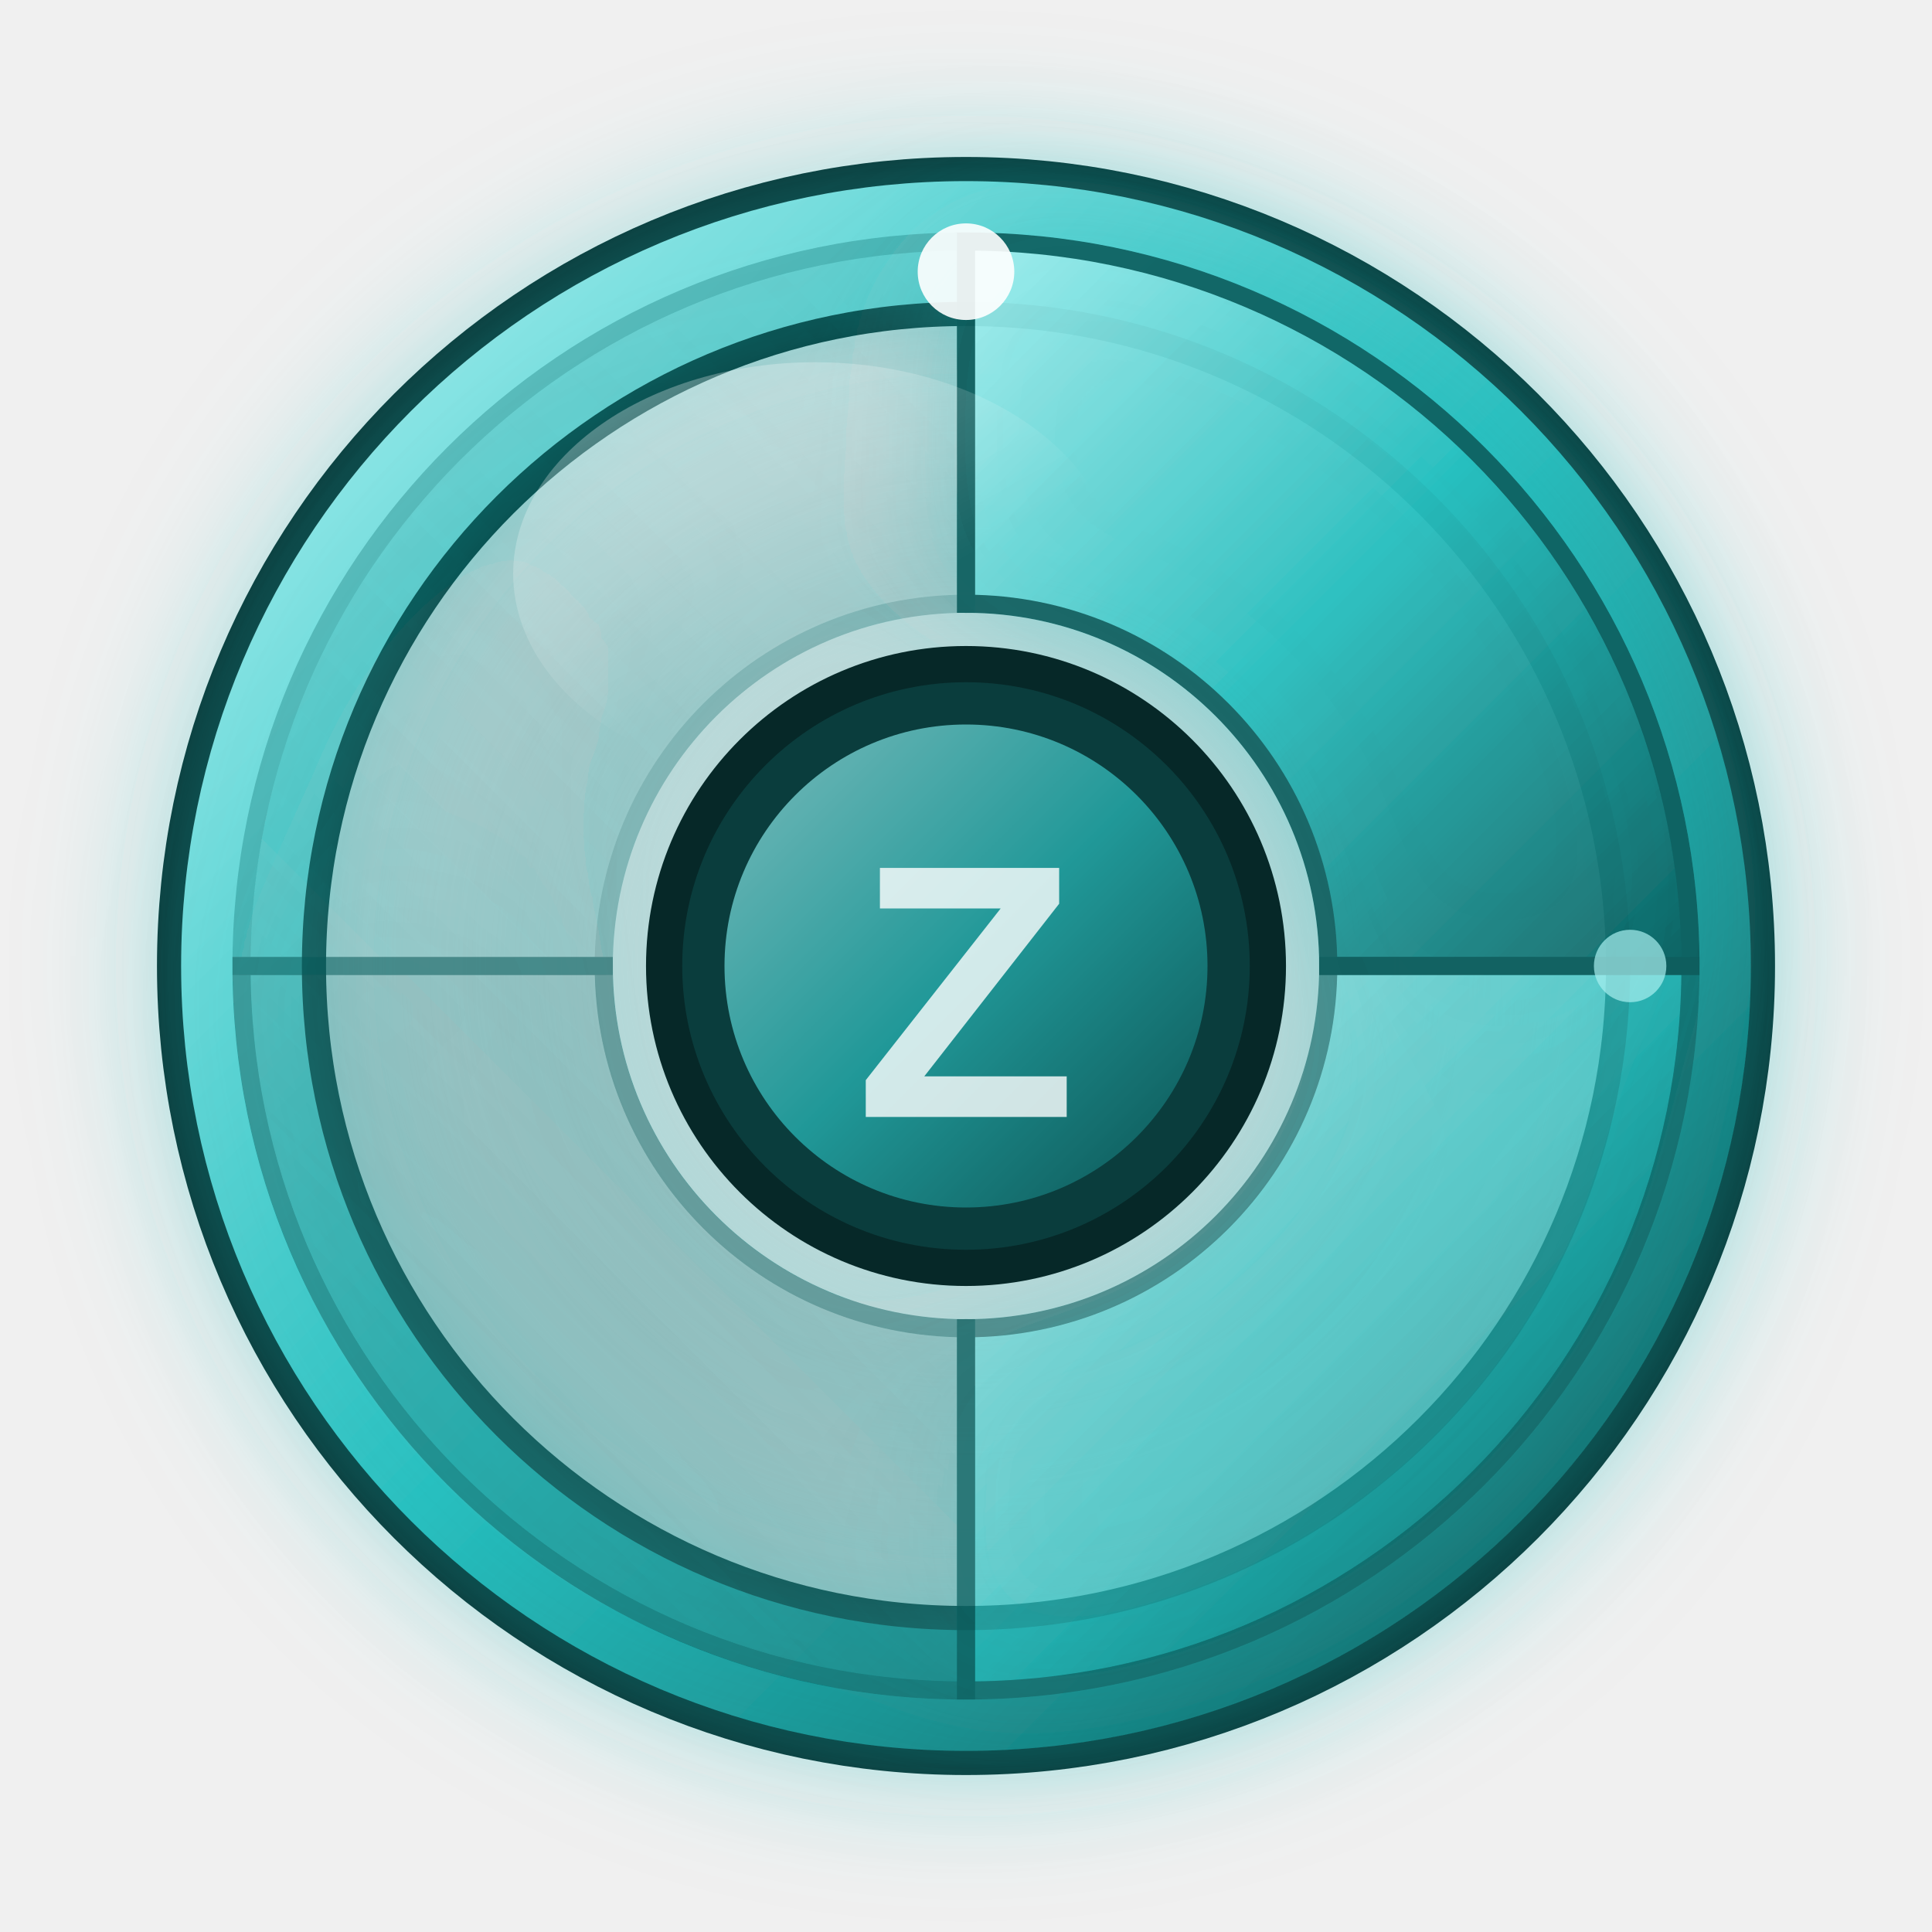
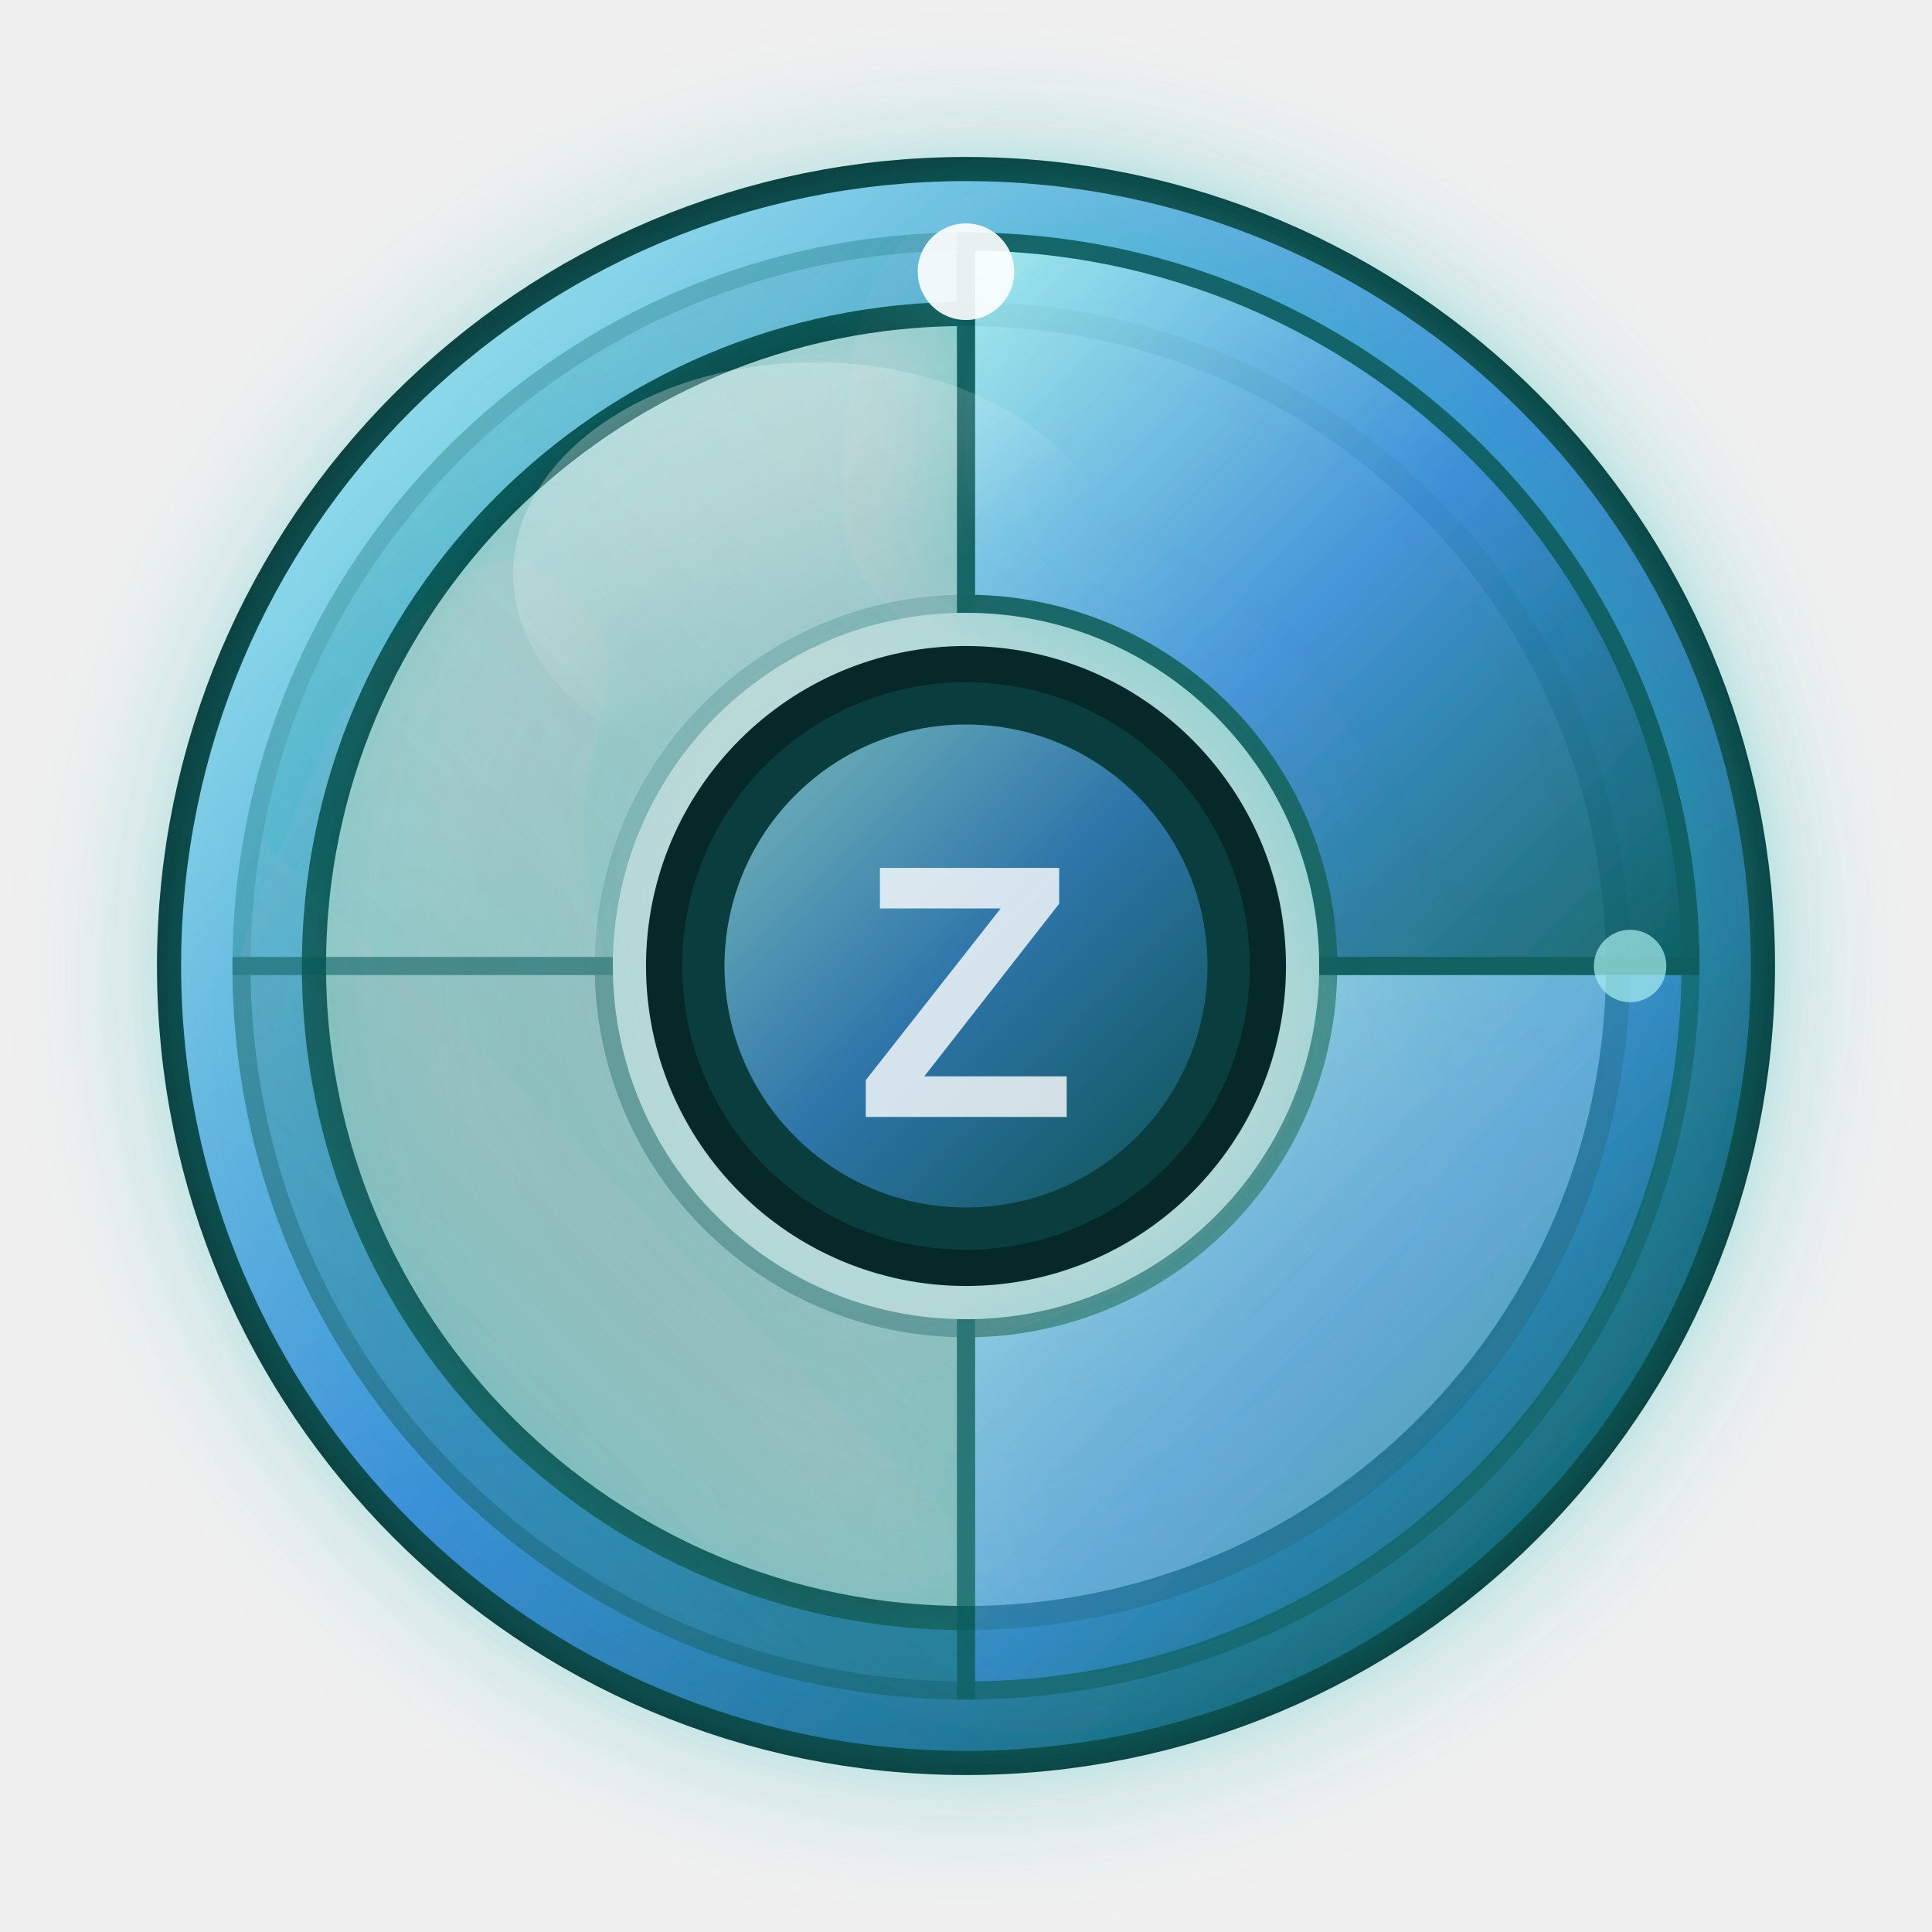
<svg xmlns="http://www.w3.org/2000/svg" viewBox="0 0 32 32">
  <defs>
    <linearGradient id="busyGrad1" x1="0%" y1="0%" x2="100%" y2="100%">
      <stop offset="0%" stop-color="#A8F0F0" />
-       <stop offset="50%" stop-color="#2ABFBF" />
+       <stop offset="50%" stop-color="#3D8ED8" />
      <stop offset="100%" stop-color="#0D5C5C" />
    </linearGradient>
    <linearGradient id="busyGrad2" x1="100%" y1="0%" x2="0%" y2="100%">
      <stop offset="0%" stop-color="#0D5C5C" stop-opacity="0.3" />
      <stop offset="100%" stop-color="#1A8A8A" stop-opacity="0.8" />
    </linearGradient>
    <radialGradient id="busyCenter" cx="50%" cy="50%" r="50%">
      <stop offset="0%" stop-color="#A8F0F0" stop-opacity="0.6" />
      <stop offset="100%" stop-color="#0D5C5C" stop-opacity="0" />
    </radialGradient>
    <linearGradient id="busyShine" x1="30%" y1="0%" x2="70%" y2="50%">
      <stop offset="0%" stop-color="white" stop-opacity="0.6" />
      <stop offset="100%" stop-color="white" stop-opacity="0" />
    </linearGradient>
    <filter id="busyGlow" x="-20%" y="-20%" width="140%" height="140%">
      <feGaussianBlur in="SourceAlpha" stdDeviation="1.2" result="blur" />
      <feFlood flood-color="#2ABFBF" flood-opacity="0.5" result="color" />
      <feComposite in="color" in2="blur" operator="in" result="glow" />
      <feMerge>
        <feMergeNode in="glow" />
        <feMergeNode in="SourceGraphic" />
      </feMerge>
    </filter>
  </defs>
  <circle cx="16" cy="16" r="12" fill="url(#busyCenter)" />
  <circle cx="16" cy="16" r="12" fill="none" stroke="#062828" stroke-width="2.8" />
  <circle cx="16" cy="16" r="12" fill="none" stroke="url(#busyGrad1)" stroke-width="2" filter="url(#busyGlow)" />
  <g filter="url(#busyGlow)">
    <path d="M16,4 A12,12 0 0,1 28,16 L22,16 A6,6 0 0,0 16,10 Z" fill="url(#busyGrad1)" opacity="0.9" stroke="#0D5C5C" stroke-width="0.3" />
    <path d="M28,16 A12,12 0 0,1 16,28 L16,22 A6,6 0 0,0 22,16 Z" fill="url(#busyGrad1)" opacity="0.6" stroke="#0D5C5C" stroke-width="0.3" />
    <path d="M16,28 A12,12 0 0,1 4,16 L10,16 A6,6 0 0,0 16,22 Z" fill="url(#busyGrad2)" opacity="0.5" stroke="#0D5C5C" stroke-width="0.3" />
    <path d="M4,16 A12,12 0 0,1 16,4 L16,10 A6,6 0 0,0 10,16 Z" fill="url(#busyGrad2)" opacity="0.3" stroke="#0D5C5C" stroke-width="0.3" />
  </g>
  <circle cx="16" cy="16" r="5" fill="#0A3D3D" stroke="#062828" stroke-width="0.6" />
  <circle cx="16" cy="16" r="4" fill="url(#busyGrad1)" opacity="0.7" />
  <ellipse cx="13.5" cy="9.5" rx="5" ry="3.5" fill="url(#busyShine)" opacity="0.5" />
  <circle cx="16" cy="4.5" r="0.8" fill="white" opacity="0.9" />
  <circle cx="27" cy="16" r="0.6" fill="#A8F0F0" opacity="0.7" />
  <text x="16" y="18.5" text-anchor="middle" font-family="'Liberation Sans',sans-serif" font-size="6" font-weight="700" fill="white" opacity="0.8">Z</text>
</svg>
